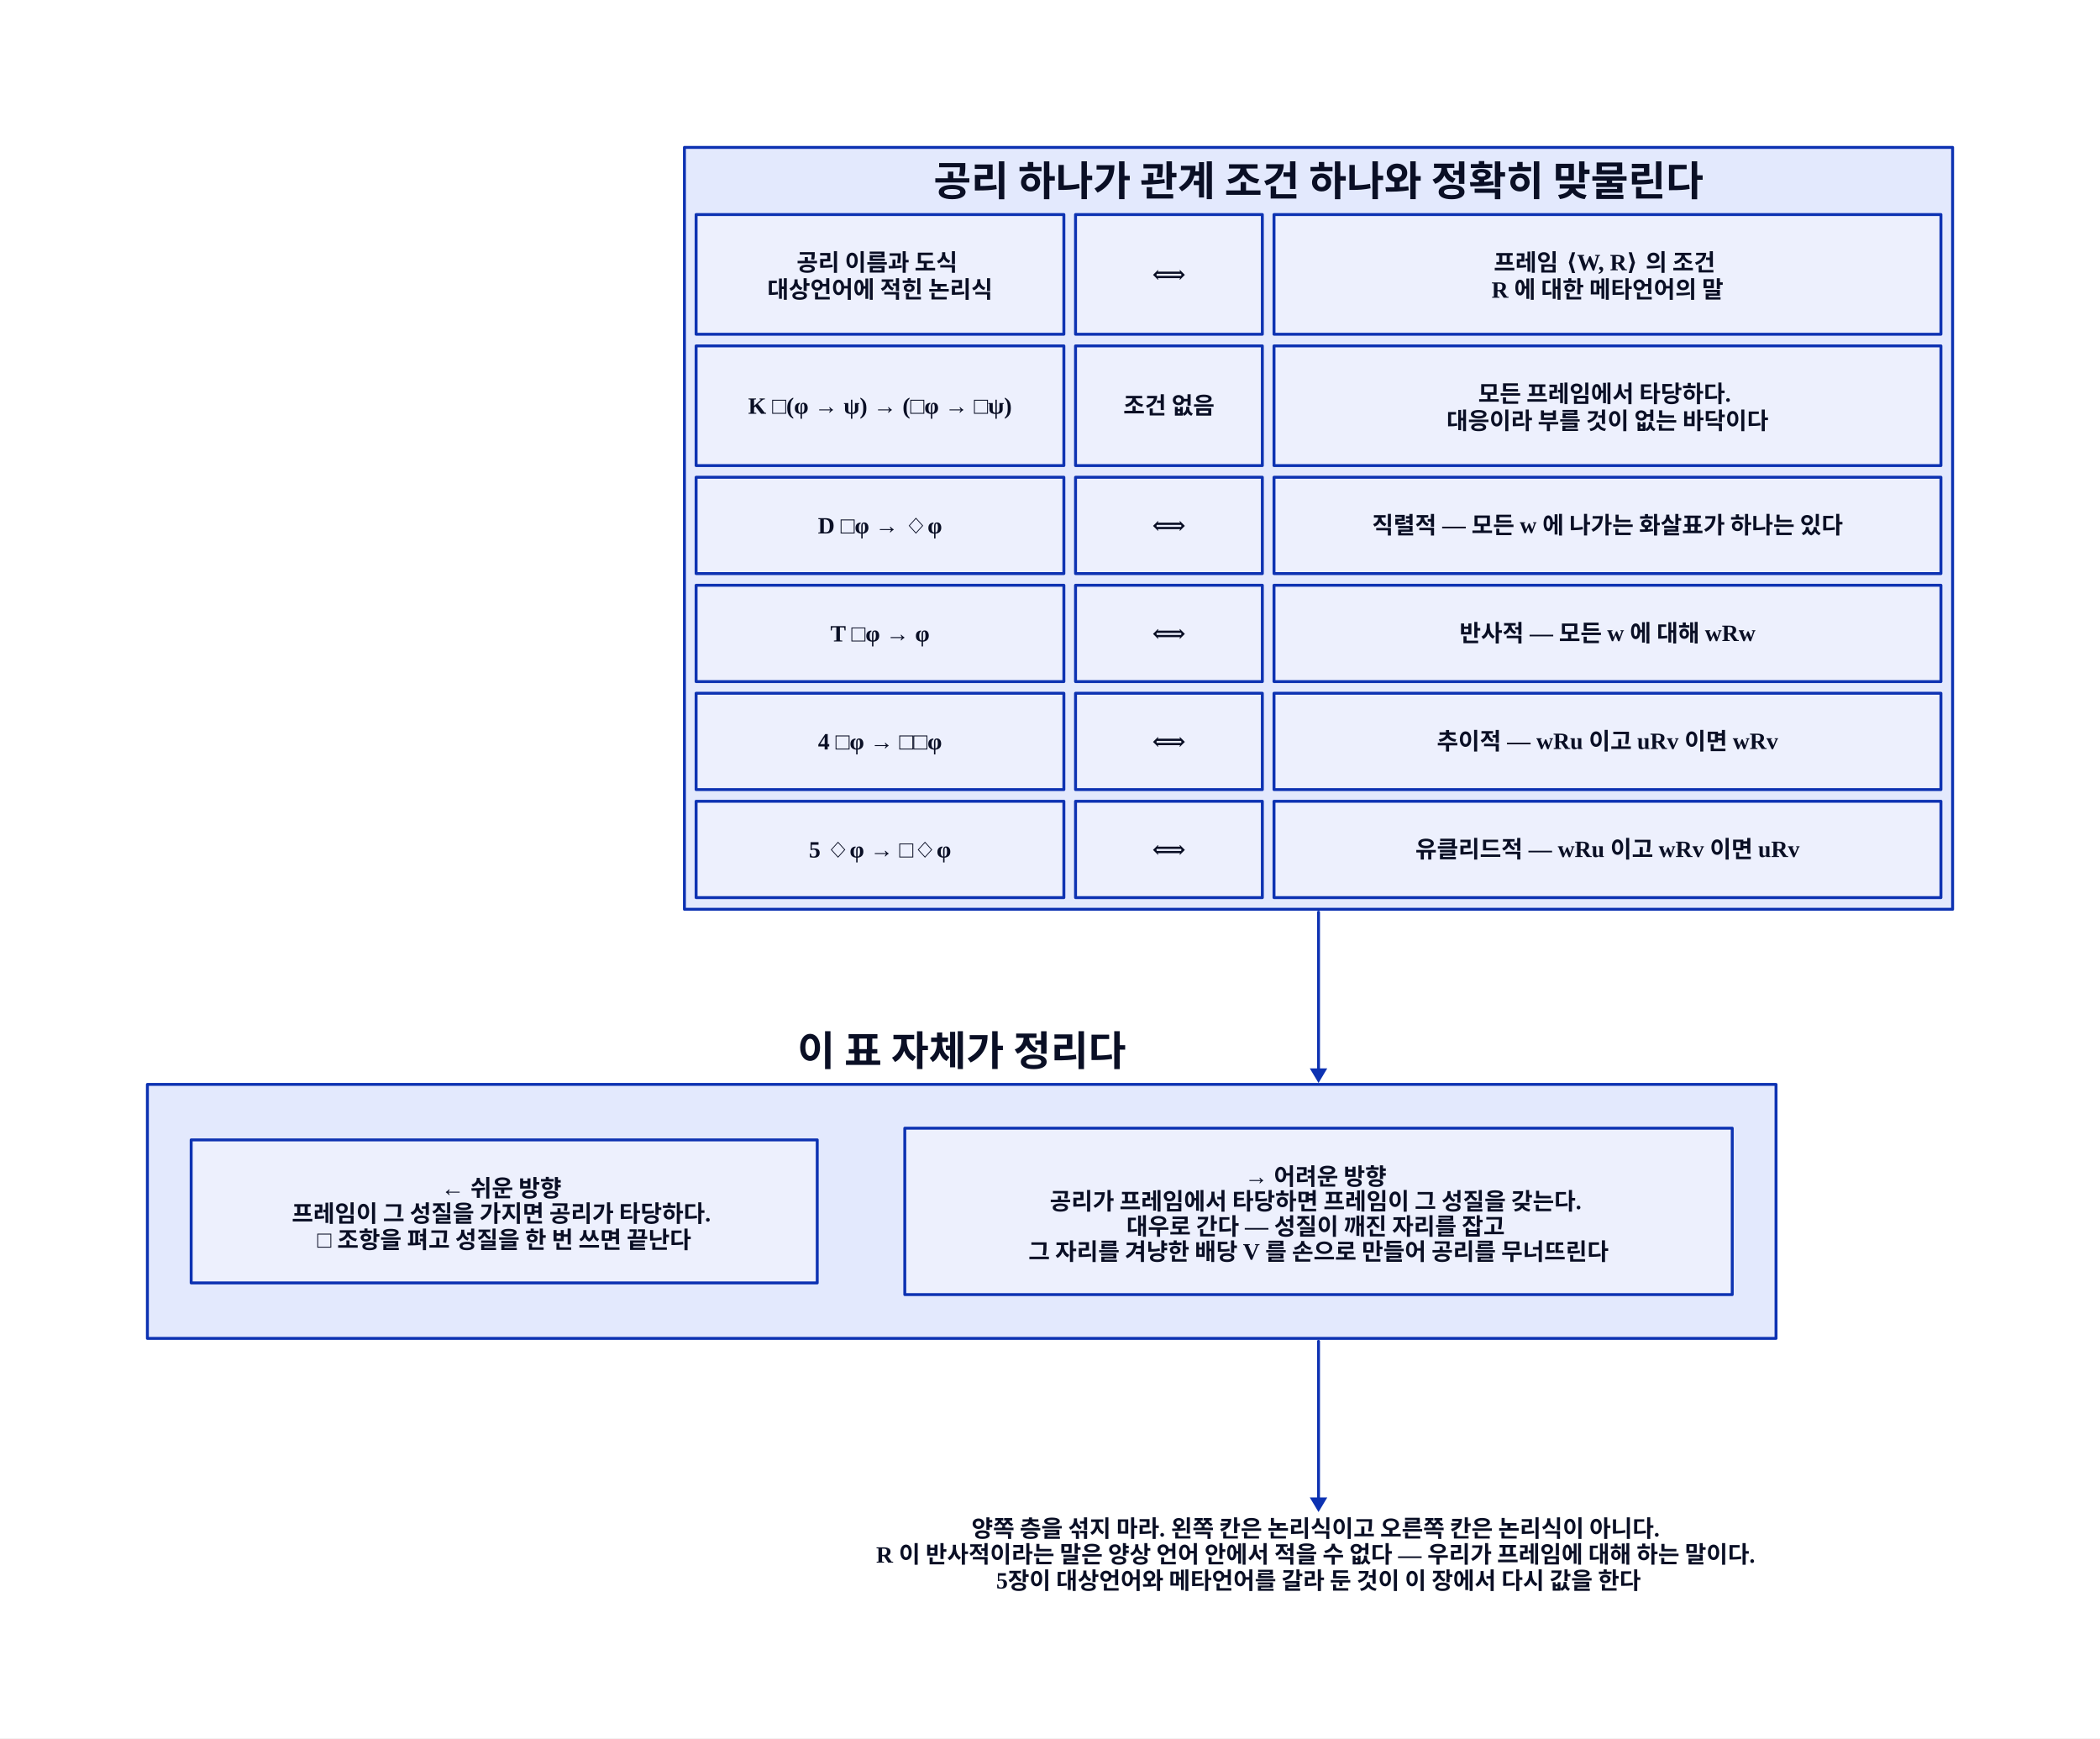
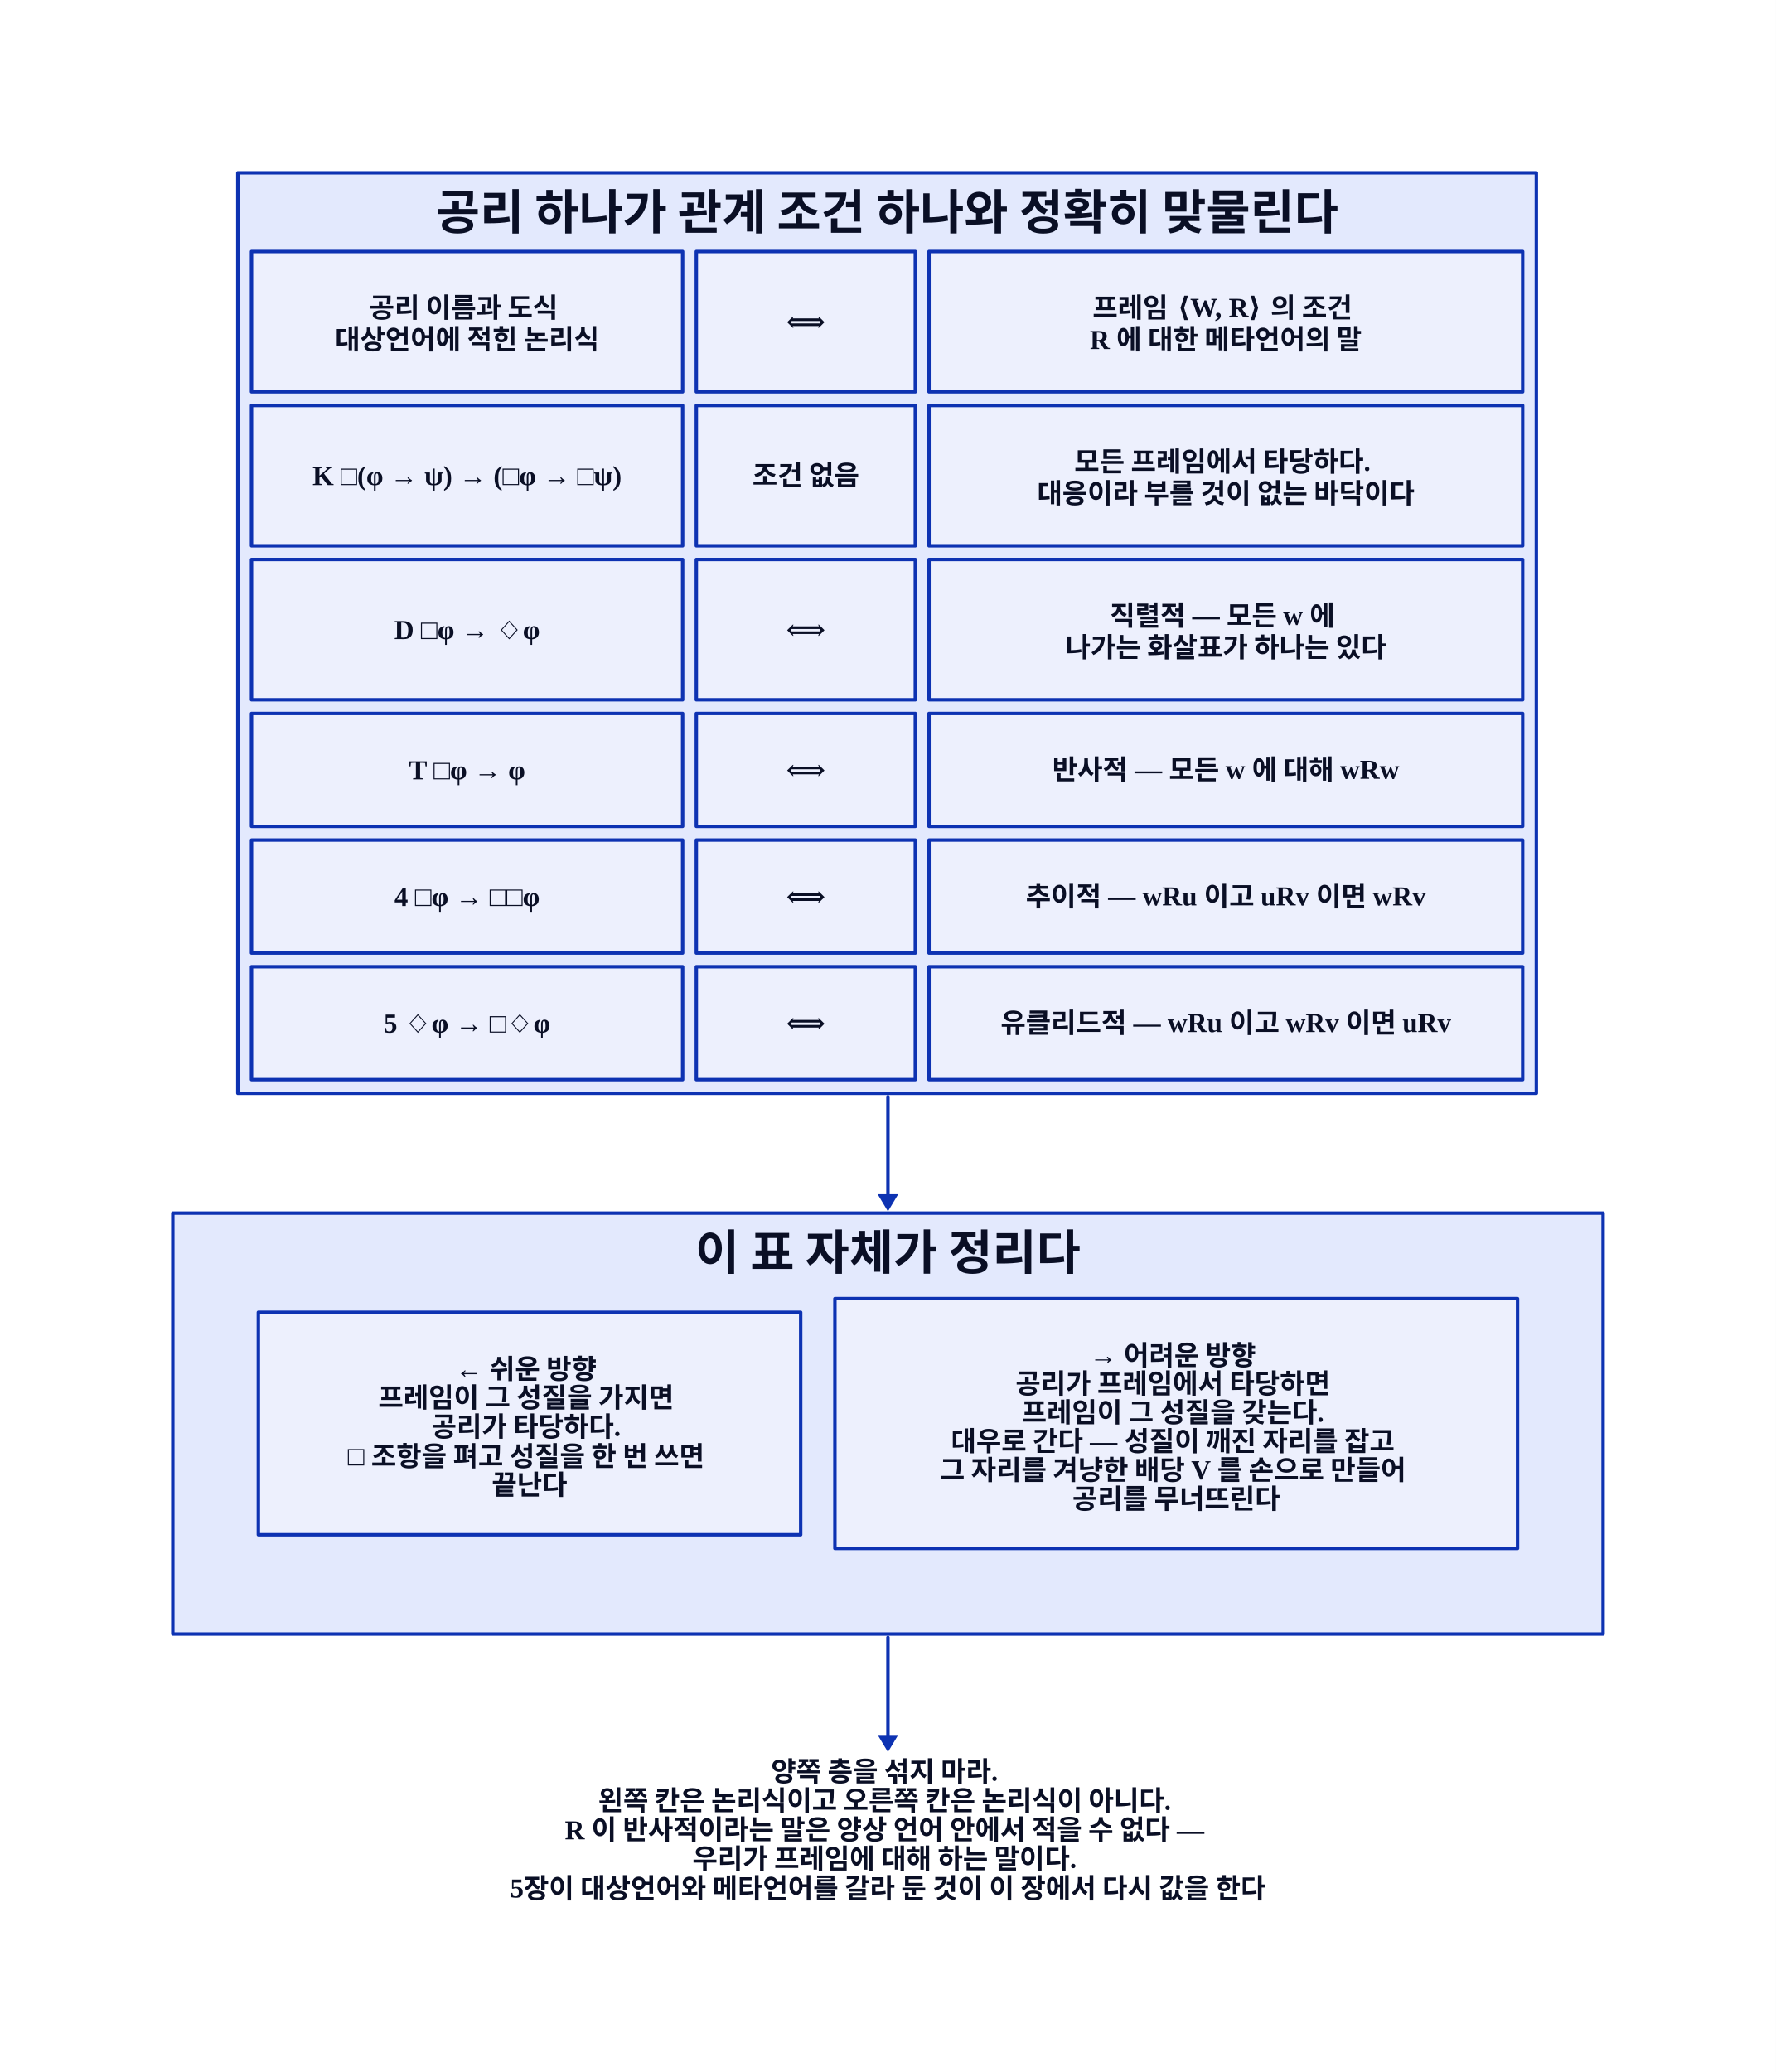
- <svg xmlns="http://www.w3.org/2000/svg" width="1439" height="1191" class="d2-1009779548 d2-svg" viewBox="-91 -101 1439 1191">
-   <rect width="1439" height="1191" x="-91" y="-101" rx="0" style="fill:#fff" />
-   <style>.d2-1009779548 .text-bold{font-weight:700}.connection,.shape{stroke-linejoin:round}.shape{shape-rendering:geometricPrecision}.connection{stroke-linecap:round}.d2-1009779548 .fill-N1{fill:#0a0f25}.d2-1009779548 .fill-B4{fill:#e3e9fd}.d2-1009779548 .fill-B5{fill:#edf0fd}.d2-1009779548 .stroke-B1{stroke:#0d32b2}.s0{stroke-width:2}.s1{text-anchor:middle;font-size:28px}.s2{text-anchor:middle;font-size:16px}</style>
+ <svg xmlns="http://www.w3.org/2000/svg" width="1038" height="1211" class="d2-3186208902 d2-svg" viewBox="-89 -89 1038 1211">
+   <rect width="1038" height="1211" x="-89" y="-89" rx="0" style="fill:#fff" />
+   <style>.d2-3186208902 .text-bold{font-weight:700}.connection,.shape{stroke-linejoin:round}.shape{shape-rendering:geometricPrecision}.connection{stroke-linecap:round}.d2-3186208902 .fill-N1{fill:#0a0f25}.d2-3186208902 .fill-B4{fill:#e3e9fd}.d2-3186208902 .fill-B5{fill:#edf0fd}.d2-3186208902 .stroke-B1{stroke:#0d32b2}.s0{stroke-width:2}.s1{text-anchor:middle;font-size:28px}.s2{text-anchor:middle;font-size:16px}</style>
  <g>
    <g class="shape">
-       <path d="M378 0h869v522H378z" class="stroke-B1 fill-B4 s0" />
+       <path d="M50 12h759v538H50z" class="stroke-B1 fill-B4 s0" />
    </g>
-     <text x="812.5" y="33" class="text-bold fill-N1 s1">공리 하나가 관계 조건 하나와 정확히 맞물린다</text>
+     <text x="429.5" y="45" class="text-bold fill-N1 s1">공리 하나가 관계 조건 하나와 정확히 맞물린다</text>
  </g>
  <g>
    <g class="shape">
-       <path d="M10 642h1116v174H10z" class="stroke-B1 fill-B4 s0" />
+       <path d="M12 620h836v246H12z" class="stroke-B1 fill-B4 s0" />
    </g>
-     <text x="568" y="629" class="text-bold fill-N1 s1">이 표 자체가 정리다</text>
+     <text x="430" y="653" class="text-bold fill-N1 s1">이 표 자체가 정리다</text>
  </g>
-   <text x="812.5" y="952" class="text-bold fill-N1 s2">
-     <tspan x="812.5" dy="0">양쪽 층을 섞지 마라. 왼쪽 칸은 논리식이고 오른쪽 칸은 논리식이 아니다.</tspan>
-     <tspan x="812.5" dy="17.667">R 이 반사적이라는 말은 양상 언어 안에서 적을 수 없다 — 우리가 프레임에 대해 하는 말이다.</tspan>
-     <tspan x="812.5" dy="17.667">5장이 대상언어와 메타언어를 갈라 둔 것이 이 장에서 다시 값을 한다</tspan>
+   <text x="430" y="952" class="text-bold fill-N1 s2">
+     <tspan x="430" dy="0">양쪽 층을 섞지 마라.</tspan>
+     <tspan x="430" dy="17">왼쪽 칸은 논리식이고 오른쪽 칸은 논리식이 아니다.</tspan>
+     <tspan x="430" dy="17">R 이 반사적이라는 말은 양상 언어 안에서 적을 수 없다 —</tspan>
+     <tspan x="430" dy="17">우리가 프레임에 대해 하는 말이다.</tspan>
+     <tspan x="430" dy="17">5장이 대상언어와 메타언어를 갈라 둔 것이 이 장에서 다시 값을 한다</tspan>
  </text>
  <g>
    <g class="shape">
-       <path d="M386 46h252v82H386z" class="stroke-B1 fill-B5 s0" />
+       <path d="M58 58h252v82H58z" class="stroke-B1 fill-B5 s0" />
    </g>
-     <text x="512" y="84.5" class="text-bold fill-N1 s2">
-       <tspan x="512" dy="0">공리 이름과 도식</tspan>
-       <tspan x="512" dy="18.5">대상언어에 적힌 논리식</tspan>
+     <text x="184" y="96.5" class="text-bold fill-N1 s2">
+       <tspan x="184" dy="0">공리 이름과 도식</tspan>
+       <tspan x="184" dy="18.5">대상언어에 적힌 논리식</tspan>
    </text>
  </g>
  <g>
    <g class="shape">
-       <path d="M646 46h128v82H646z" class="stroke-B1 fill-B5 s0" />
+       <path d="M318 58h128v82H318z" class="stroke-B1 fill-B5 s0" />
    </g>
-     <text x="710" y="92.5" class="text-bold fill-N1 s2">⟺</text>
+     <text x="382" y="104.5" class="text-bold fill-N1 s2">⟺</text>
  </g>
  <g>
    <g class="shape">
-       <path d="M782 46h457v82H782z" class="stroke-B1 fill-B5 s0" />
+       <path d="M454 58h347v82H454z" class="stroke-B1 fill-B5 s0" />
    </g>
-     <text x="1010.5" y="84.5" class="text-bold fill-N1 s2">
-       <tspan x="1010.5" dy="0">프레임 ⟨W, R⟩ 의 조건</tspan>
-       <tspan x="1010.5" dy="18.5">R 에 대한 메타언어의 말</tspan>
+     <text x="627.5" y="96.5" class="text-bold fill-N1 s2">
+       <tspan x="627.5" dy="0">프레임 ⟨W, R⟩ 의 조건</tspan>
+       <tspan x="627.5" dy="18.5">R 에 대한 메타언어의 말</tspan>
    </text>
  </g>
  <g>
    <g class="shape">
-       <path d="M386 136h252v82H386z" class="stroke-B1 fill-B5 s0" />
+       <path d="M58 148h252v82H58z" class="stroke-B1 fill-B5 s0" />
    </g>
-     <text x="512" y="182.5" class="text-bold fill-N1 s2">K □(φ → ψ) → (□φ → □ψ)</text>
+     <text x="184" y="194.5" class="text-bold fill-N1 s2">K □(φ → ψ) → (□φ → □ψ)</text>
  </g>
  <g>
    <g class="shape">
-       <path d="M646 136h128v82H646z" class="stroke-B1 fill-B5 s0" />
+       <path d="M318 148h128v82H318z" class="stroke-B1 fill-B5 s0" />
    </g>
-     <text x="710" y="182.5" class="text-bold fill-N1 s2">조건 없음</text>
+     <text x="382" y="194.5" class="text-bold fill-N1 s2">조건 없음</text>
  </g>
  <g>
    <g class="shape">
-       <path d="M782 136h457v82H782z" class="stroke-B1 fill-B5 s0" />
+       <path d="M454 148h347v82H454z" class="stroke-B1 fill-B5 s0" />
    </g>
-     <text x="1010.5" y="174.5" class="text-bold fill-N1 s2">
-       <tspan x="1010.5" dy="0">모든 프레임에서 타당하다.</tspan>
-       <tspan x="1010.5" dy="18.5">대응이라 부를 것이 없는 바닥이다</tspan>
+     <text x="627.5" y="186.5" class="text-bold fill-N1 s2">
+       <tspan x="627.5" dy="0">모든 프레임에서 타당하다.</tspan>
+       <tspan x="627.5" dy="18.5">대응이라 부를 것이 없는 바닥이다</tspan>
    </text>
  </g>
  <g>
    <g class="shape">
-       <path d="M386 226h252v66H386z" class="stroke-B1 fill-B5 s0" />
+       <path d="M58 238h252v82H58z" class="stroke-B1 fill-B5 s0" />
    </g>
-     <text x="512" y="264.5" class="text-bold fill-N1 s2">D □φ → ◇φ</text>
+     <text x="184" y="284.5" class="text-bold fill-N1 s2">D □φ → ◇φ</text>
  </g>
  <g>
    <g class="shape">
-       <path d="M646 226h128v66H646z" class="stroke-B1 fill-B5 s0" />
+       <path d="M318 238h128v82H318z" class="stroke-B1 fill-B5 s0" />
    </g>
-     <text x="710" y="264.5" class="text-bold fill-N1 s2">⟺</text>
+     <text x="382" y="284.5" class="text-bold fill-N1 s2">⟺</text>
  </g>
  <g>
    <g class="shape">
-       <path d="M782 226h457v66H782z" class="stroke-B1 fill-B5 s0" />
+       <path d="M454 238h347v82H454z" class="stroke-B1 fill-B5 s0" />
    </g>
-     <text x="1010.5" y="264.5" class="text-bold fill-N1 s2">직렬적 — 모든 w 에 나가는 화살표가 하나는 있다</text>
-   </g>
-   <g>
-     <g class="shape">
-       <path d="M386 300h252v66H386z" class="stroke-B1 fill-B5 s0" />
-     </g>
-     <text x="512" y="338.5" class="text-bold fill-N1 s2">T □φ → φ</text>
-   </g>
-   <g>
-     <g class="shape">
-       <path d="M646 300h128v66H646z" class="stroke-B1 fill-B5 s0" />
-     </g>
-     <text x="710" y="338.5" class="text-bold fill-N1 s2">⟺</text>
-   </g>
-   <g>
-     <g class="shape">
-       <path d="M782 300h457v66H782z" class="stroke-B1 fill-B5 s0" />
-     </g>
-     <text x="1010.5" y="338.5" class="text-bold fill-N1 s2">반사적 — 모든 w 에 대해 wRw</text>
-   </g>
-   <g>
-     <g class="shape">
-       <path d="M386 374h252v66H386z" class="stroke-B1 fill-B5 s0" />
-     </g>
-     <text x="512" y="412.5" class="text-bold fill-N1 s2">4 □φ → □□φ</text>
-   </g>
-   <g>
-     <g class="shape">
-       <path d="M646 374h128v66H646z" class="stroke-B1 fill-B5 s0" />
-     </g>
-     <text x="710" y="412.5" class="text-bold fill-N1 s2">⟺</text>
-   </g>
-   <g>
-     <g class="shape">
-       <path d="M782 374h457v66H782z" class="stroke-B1 fill-B5 s0" />
-     </g>
-     <text x="1010.5" y="412.5" class="text-bold fill-N1 s2">추이적 — wRu 이고 uRv 이면 wRv</text>
-   </g>
-   <g>
-     <g class="shape">
-       <path d="M386 448h252v66H386z" class="stroke-B1 fill-B5 s0" />
-     </g>
-     <text x="512" y="486.5" class="text-bold fill-N1 s2">5 ◇φ → □◇φ</text>
-   </g>
-   <g>
-     <g class="shape">
-       <path d="M646 448h128v66H646z" class="stroke-B1 fill-B5 s0" />
-     </g>
-     <text x="710" y="486.5" class="text-bold fill-N1 s2">⟺</text>
-   </g>
-   <g>
-     <g class="shape">
-       <path d="M782 448h457v66H782z" class="stroke-B1 fill-B5 s0" />
-     </g>
-     <text x="1010.5" y="486.5" class="text-bold fill-N1 s2">유클리드적 — wRu 이고 wRv 이면 uRv</text>
-   </g>
-   <g>
-     <g class="shape">
-       <path d="M40 680h429v98H40z" class="stroke-B1 fill-B5 s0" />
-     </g>
-     <text x="254.5" y="718.5" class="text-bold fill-N1 s2">
-       <tspan x="254.5" dy="0">← 쉬운 방향</tspan>
-       <tspan x="254.5" dy="17.667">프레임이 그 성질을 가지면 공리가 타당하다.</tspan>
-       <tspan x="254.5" dy="17.667">□ 조항을 펴고 성질을 한 번 쓰면 끝난다</tspan>
+     <text x="627.5" y="276.5" class="text-bold fill-N1 s2">
+       <tspan x="627.5" dy="0">직렬적 — 모든 w 에</tspan>
+       <tspan x="627.5" dy="18.5">나가는 화살표가 하나는 있다</tspan>
    </text>
  </g>
  <g>
    <g class="shape">
-       <path d="M529 672h567v114H529z" class="stroke-B1 fill-B5 s0" />
+       <path d="M58 328h252v66H58z" class="stroke-B1 fill-B5 s0" />
    </g>
-     <text x="812.5" y="710.5" class="text-bold fill-N1 s2">
-       <tspan x="812.5" dy="0">→ 어려운 방향</tspan>
-       <tspan x="812.5" dy="17.25">공리가 프레임에서 타당하면 프레임이 그 성질을 갖는다.</tspan>
-       <tspan x="812.5" dy="17.25">대우로 간다 — 성질이 깨진 자리를 잡고</tspan>
-       <tspan x="812.5" dy="17.25">그 자리를 겨냥한 배당 V 를 손으로 만들어 공리를 무너뜨린다</tspan>
+     <text x="184" y="366.5" class="text-bold fill-N1 s2">T □φ → φ</text>
+   </g>
+   <g>
+     <g class="shape">
+       <path d="M318 328h128v66H318z" class="stroke-B1 fill-B5 s0" />
+     </g>
+     <text x="382" y="366.5" class="text-bold fill-N1 s2">⟺</text>
+   </g>
+   <g>
+     <g class="shape">
+       <path d="M454 328h347v66H454z" class="stroke-B1 fill-B5 s0" />
+     </g>
+     <text x="627.5" y="366.5" class="text-bold fill-N1 s2">반사적 — 모든 w 에 대해 wRw</text>
+   </g>
+   <g>
+     <g class="shape">
+       <path d="M58 402h252v66H58z" class="stroke-B1 fill-B5 s0" />
+     </g>
+     <text x="184" y="440.5" class="text-bold fill-N1 s2">4 □φ → □□φ</text>
+   </g>
+   <g>
+     <g class="shape">
+       <path d="M318 402h128v66H318z" class="stroke-B1 fill-B5 s0" />
+     </g>
+     <text x="382" y="440.5" class="text-bold fill-N1 s2">⟺</text>
+   </g>
+   <g>
+     <g class="shape">
+       <path d="M454 402h347v66H454z" class="stroke-B1 fill-B5 s0" />
+     </g>
+     <text x="627.5" y="440.5" class="text-bold fill-N1 s2">추이적 — wRu 이고 uRv 이면 wRv</text>
+   </g>
+   <g>
+     <g class="shape">
+       <path d="M58 476h252v66H58z" class="stroke-B1 fill-B5 s0" />
+     </g>
+     <text x="184" y="514.5" class="text-bold fill-N1 s2">5 ◇φ → □◇φ</text>
+   </g>
+   <g>
+     <g class="shape">
+       <path d="M318 476h128v66H318z" class="stroke-B1 fill-B5 s0" />
+     </g>
+     <text x="382" y="514.5" class="text-bold fill-N1 s2">⟺</text>
+   </g>
+   <g>
+     <g class="shape">
+       <path d="M454 476h347v66H454z" class="stroke-B1 fill-B5 s0" />
+     </g>
+     <text x="627.5" y="514.5" class="text-bold fill-N1 s2">유클리드적 — wRu 이고 wRv 이면 uRv</text>
+   </g>
+   <g>
+     <g class="shape">
+       <path d="M62 678h317v130H62z" class="stroke-B1 fill-B5 s0" />
+     </g>
+     <text x="220.5" y="716.5" class="text-bold fill-N1 s2">
+       <tspan x="220.5" dy="0">← 쉬운 방향</tspan>
+       <tspan x="220.5" dy="17">프레임이 그 성질을 가지면</tspan>
+       <tspan x="220.5" dy="17">공리가 타당하다.</tspan>
+       <tspan x="220.5" dy="17">□ 조항을 펴고 성질을 한 번 쓰면</tspan>
+       <tspan x="220.5" dy="17">끝난다</tspan>
    </text>
  </g>
-   <marker id="mk-d2-1009779548-3488378134" markerHeight="12" markerUnits="userSpaceOnUse" markerWidth="10" orient="auto" refX="7" refY="6" viewBox="0 0 10 12">
+   <g>
+     <g class="shape">
+       <path d="M399 670h399v146H399z" class="stroke-B1 fill-B5 s0" />
+     </g>
+     <text x="598.5" y="708.5" class="text-bold fill-N1 s2">
+       <tspan x="598.5" dy="0">→ 어려운 방향</tspan>
+       <tspan x="598.5" dy="16.833">공리가 프레임에서 타당하면</tspan>
+       <tspan x="598.5" dy="16.833">프레임이 그 성질을 갖는다.</tspan>
+       <tspan x="598.5" dy="16.833">대우로 간다 — 성질이 깨진 자리를 잡고</tspan>
+       <tspan x="598.5" dy="16.833">그 자리를 겨냥한 배당 V 를 손으로 만들어</tspan>
+       <tspan x="598.5" dy="16.833">공리를 무너뜨린다</tspan>
+     </text>
+   </g>
+   <marker id="mk-d2-3186208902-3488378134" markerHeight="12" markerUnits="userSpaceOnUse" markerWidth="10" orient="auto" refX="7" refY="6" viewBox="0 0 10 12">
    <path stroke-width="2" d="m0 0 10 6-10 6z" class="connection" style="fill:#0d32b2" />
  </marker>
-   <path fill="none" marker-end="url(#mk-d2-1009779548-3488378134)" d="M812.5 524v114" class="connection stroke-B1 s0" mask="url(#d2-1009779548)" />
-   <path fill="none" marker-end="url(#mk-d2-1009779548-3488378134)" d="M812.5 818v114" class="connection stroke-B1 s0" mask="url(#d2-1009779548)" />
-   <mask id="d2-1009779548" width="1439" height="1191" x="-91" y="-101" maskUnits="userSpaceOnUse">
-     <path fill="#fff" d="M-91-101h1439v1191H-91z" />
+   <path fill="none" marker-end="url(#mk-d2-3186208902-3488378134)" d="M430 552v64" class="connection stroke-B1 s0" mask="url(#d2-3186208902)" />
+   <path fill="none" marker-end="url(#mk-d2-3186208902-3488378134)" d="M430 868v64" class="connection stroke-B1 s0" mask="url(#d2-3186208902)" />
+   <mask id="d2-3186208902" width="1038" height="1211" x="-89" y="-89" maskUnits="userSpaceOnUse">
+     <path fill="#fff" d="M-89-89H949v1211H-89z" />
  </mask>
</svg>
